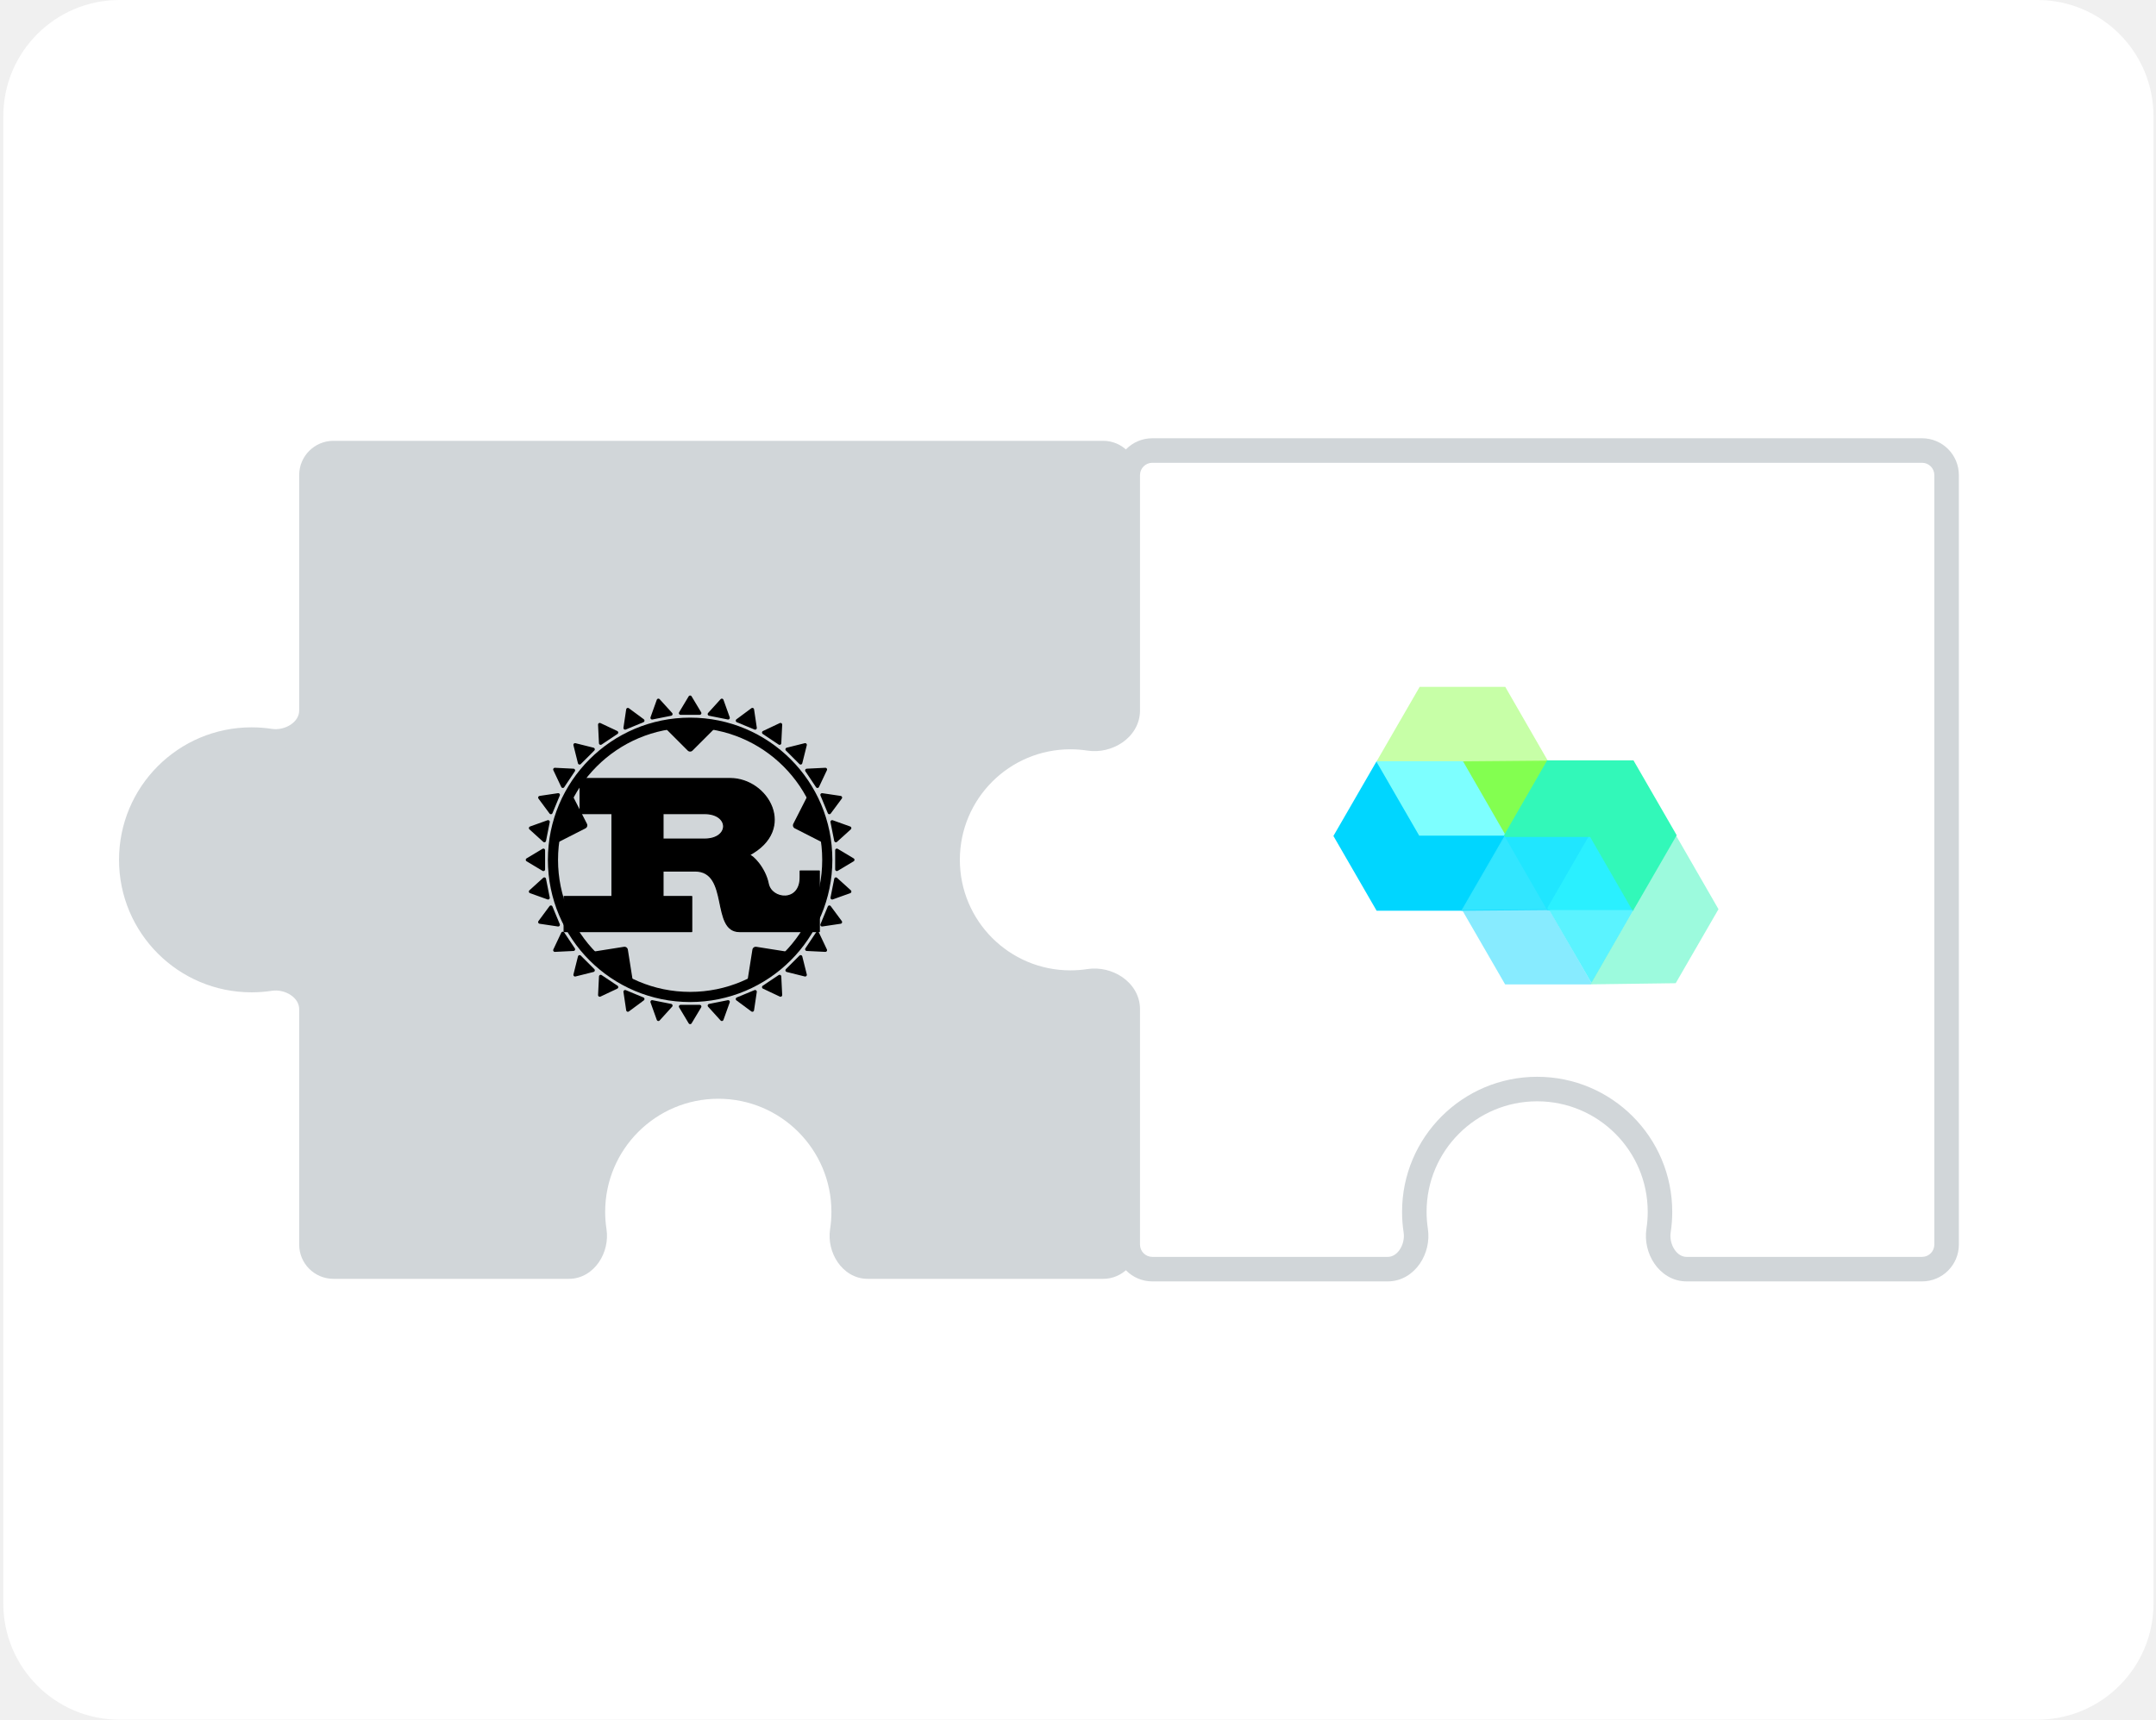
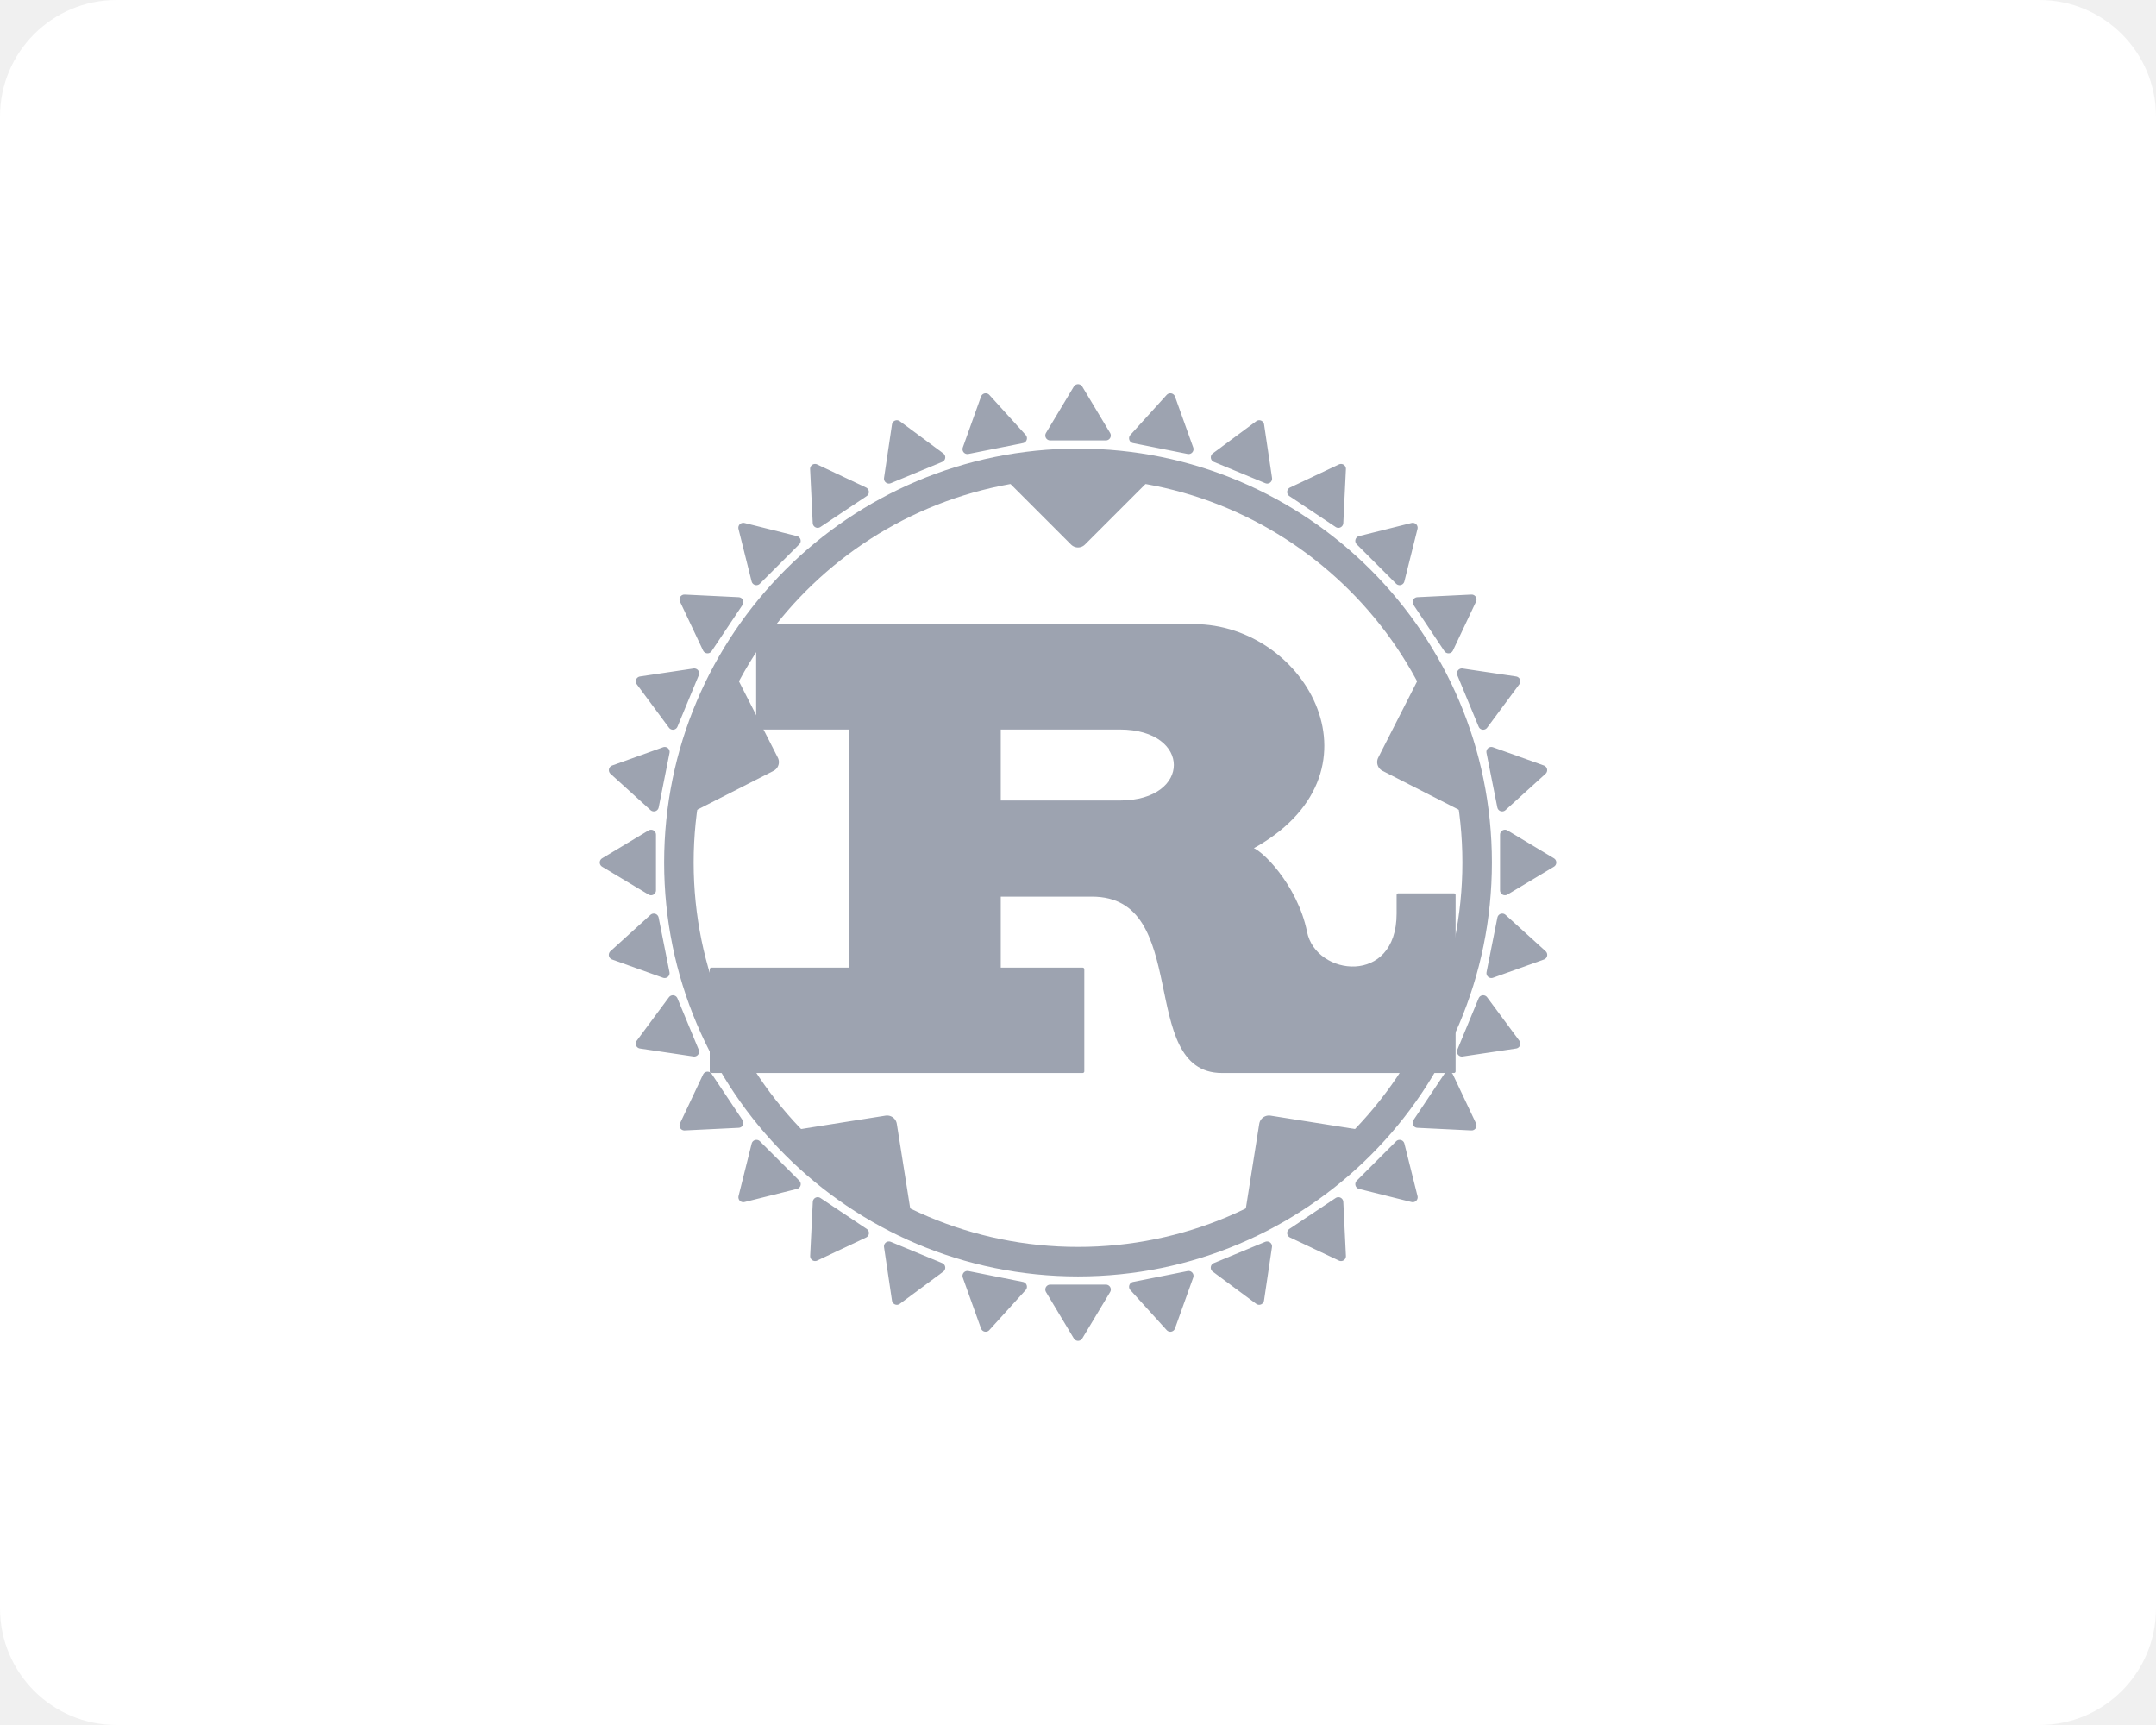
- <svg xmlns="http://www.w3.org/2000/svg" width="371" height="296" viewBox="0 0 371 296" fill="none">
-   <rect x="0.568" width="370" height="296" rx="20" fill="white" />
-   <path fill-rule="evenodd" clip-rule="evenodd" d="M144.492 211.822C144.009 214.97 146.132 218.453 149.316 218.453L189.831 218.453C192.166 218.453 194.059 216.56 194.059 214.225L194.059 81.774C194.059 79.44 192.166 77.547 189.831 77.547L57.38 77.547C55.046 77.547 53.153 79.44 53.153 81.774L53.153 122.286C53.153 125.471 49.67 127.594 46.522 127.11C45.468 126.948 44.387 126.864 43.288 126.864C31.615 126.864 22.152 136.327 22.152 148C22.152 159.673 31.614 169.136 43.288 169.136C44.387 169.136 45.468 169.052 46.522 168.89C49.67 168.407 53.153 170.529 53.153 173.714L53.153 214.225C53.153 216.56 55.046 218.453 57.38 218.453L97.888 218.453C101.073 218.453 103.195 214.97 102.712 211.822C102.55 210.768 102.466 209.689 102.466 208.589C102.466 196.916 111.929 187.454 123.602 187.454C135.275 187.454 144.738 196.916 144.738 208.589C144.738 209.689 144.654 210.768 144.492 211.822Z" fill="#D1D6D9" />
-   <path d="M102.712 211.822L104.363 211.569L102.712 211.822ZM46.522 168.89L46.776 170.541L46.522 168.89ZM46.522 127.11L46.776 125.459L46.522 127.11ZM144.492 211.822L146.143 212.076L144.492 211.822ZM189.831 220.123L149.316 220.123L149.316 216.782L189.831 216.782L189.831 220.123ZM195.729 81.774L195.729 214.225L192.388 214.225L192.388 81.774L195.729 81.774ZM57.38 75.877L189.831 75.877L189.831 79.217L57.38 79.217L57.38 75.877ZM51.483 122.286L51.483 81.774L54.823 81.774L54.823 122.286L51.483 122.286ZM43.288 125.194C44.472 125.194 45.638 125.284 46.776 125.459L46.269 128.761C45.298 128.612 44.302 128.534 43.288 128.534L43.288 125.194ZM20.482 148C20.482 135.405 30.692 125.194 43.288 125.194L43.288 128.534C32.537 128.534 23.822 137.249 23.822 148L20.482 148ZM43.288 170.806C30.692 170.806 20.482 160.595 20.482 148L23.822 148C23.822 158.751 32.537 167.466 43.288 167.466L43.288 170.806ZM46.776 170.541C45.638 170.716 44.472 170.806 43.288 170.806L43.288 167.466C44.302 167.466 45.298 167.388 46.269 167.239L46.776 170.541ZM51.483 214.225L51.483 173.714L54.823 173.714L54.823 214.225L51.483 214.225ZM97.888 220.123L57.38 220.123L57.38 216.782L97.888 216.782L97.888 220.123ZM104.137 208.589C104.137 209.604 104.214 210.598 104.363 211.569L101.061 212.076C100.887 210.938 100.796 209.774 100.796 208.589L104.137 208.589ZM123.602 189.124C112.852 189.124 104.137 197.839 104.137 208.589L100.796 208.589C100.796 195.994 111.007 185.783 123.602 185.783L123.602 189.124ZM143.068 208.589C143.068 197.839 134.353 189.124 123.602 189.124L123.602 185.783C136.198 185.783 146.408 195.994 146.408 208.589L143.068 208.589ZM142.841 211.569C142.99 210.598 143.068 209.604 143.068 208.589L146.408 208.589C146.408 209.774 146.318 210.938 146.143 212.076L142.841 211.569ZM97.888 216.782C98.817 216.782 99.672 216.284 100.299 215.372C100.935 214.446 101.236 213.215 101.061 212.076L104.363 211.569C104.671 213.577 104.153 215.661 103.052 217.263C101.942 218.88 100.143 220.123 97.888 220.123L97.888 216.782ZM54.823 214.225C54.823 215.638 55.968 216.782 57.38 216.782L57.38 220.123C54.123 220.123 51.483 217.483 51.483 214.225L54.823 214.225ZM46.269 167.239C48.277 166.931 50.361 167.449 51.964 168.55C53.58 169.66 54.823 171.458 54.823 173.714L51.483 173.714C51.483 172.784 50.984 171.93 50.072 171.303C49.146 170.667 47.915 170.366 46.776 170.541L46.269 167.239ZM54.823 122.286C54.823 124.542 53.58 126.34 51.964 127.45C50.361 128.551 48.277 129.069 46.269 128.761L46.776 125.459C47.915 125.634 49.146 125.333 50.072 124.697C50.984 124.07 51.483 123.216 51.483 122.286L54.823 122.286ZM57.38 79.217C55.968 79.217 54.823 80.362 54.823 81.774L51.483 81.774C51.483 78.517 54.123 75.877 57.38 75.877L57.38 79.217ZM192.388 81.774C192.388 80.362 191.244 79.217 189.831 79.217L189.831 75.877C193.088 75.877 195.729 78.517 195.729 81.774L192.388 81.774ZM149.316 220.123C147.061 220.123 145.262 218.88 144.152 217.263C143.052 215.661 142.533 213.577 142.841 211.569L146.143 212.076C145.968 213.215 146.27 214.446 146.906 215.372C147.532 216.284 148.387 216.782 149.316 216.782L149.316 220.123ZM189.831 216.782C191.244 216.782 192.388 215.638 192.388 214.225L195.729 214.225C195.729 217.483 193.088 220.123 189.831 220.123L189.831 216.782Z" fill="#D1D6D9" />
-   <path d="M114.09 140.041H121.226C125.617 140.041 125.617 144.432 121.226 144.432H114.09V140.041ZM97.074 160.35H119.03V154.312H114.09V149.921H119.579C125.617 149.921 122.324 160.35 127.264 160.35H140.987V149.921H137.693V151.019C137.693 155.41 132.753 154.861 132.204 152.117C131.655 149.372 129.46 147.177 128.911 147.177C137.144 142.785 132.204 134.003 125.617 134.003H99.819V140.041H105.308V154.312H97.074V160.35Z" fill="black" stroke="black" stroke-width="0.194" stroke-linejoin="round" />
-   <path d="M118.755 171.603C131.791 171.603 142.358 161.035 142.358 148C142.358 134.964 131.791 124.397 118.755 124.397C105.72 124.397 95.152 134.964 95.152 148C95.152 161.035 105.72 171.603 118.755 171.603Z" stroke="black" stroke-width="1.746" />
-   <path d="M144.004 149.646L146.748 148L144.004 146.353V149.646Z" fill="black" stroke="black" stroke-width="0.582" stroke-linejoin="round" />
-   <path d="M143.199 154.541L146.212 153.461L143.842 151.311L143.199 154.541Z" fill="black" stroke="black" stroke-width="0.582" stroke-linejoin="round" />
-   <path d="M141.455 159.184L144.62 158.713L142.715 156.141L141.455 159.184Z" fill="black" stroke="black" stroke-width="0.582" stroke-linejoin="round" />
-   <path d="M138.832 163.397L142.029 163.553L140.662 160.659L138.832 163.397Z" fill="black" stroke="black" stroke-width="0.582" stroke-linejoin="round" />
-   <path d="M135.445 167.019L138.55 167.795L137.773 164.69L135.445 167.019Z" fill="black" stroke="black" stroke-width="0.582" stroke-linejoin="round" />
-   <path d="M131.414 169.909L134.308 171.276L134.152 168.079L131.414 169.909Z" fill="black" stroke="black" stroke-width="0.582" stroke-linejoin="round" />
-   <path d="M126.895 171.958L129.466 173.863L129.938 170.697L126.895 171.958Z" fill="black" stroke="black" stroke-width="0.582" stroke-linejoin="round" />
-   <path d="M122.065 173.086L124.215 175.456L125.295 172.443L122.065 173.086Z" fill="black" stroke="black" stroke-width="0.582" stroke-linejoin="round" />
-   <path d="M117.111 173.25L118.758 175.994L120.404 173.25H117.111Z" fill="black" stroke="black" stroke-width="0.582" stroke-linejoin="round" />
-   <path d="M112.213 172.443L113.293 175.456L115.443 173.085L112.213 172.443Z" fill="black" stroke="black" stroke-width="0.582" stroke-linejoin="round" />
-   <path d="M107.571 170.697L108.042 173.863L110.613 171.958L107.571 170.697Z" fill="black" stroke="black" stroke-width="0.582" stroke-linejoin="round" />
-   <path d="M103.361 168.079L103.206 171.276L106.1 169.909L103.361 168.079Z" fill="black" stroke="black" stroke-width="0.582" stroke-linejoin="round" />
-   <path d="M99.738 164.69L98.961 167.795L102.066 167.018L99.738 164.69Z" fill="black" stroke="black" stroke-width="0.582" stroke-linejoin="round" />
-   <path d="M96.846 160.659L95.479 163.553L98.676 163.397L96.846 160.659Z" fill="black" stroke="black" stroke-width="0.582" stroke-linejoin="round" />
-   <path d="M94.796 156.141L92.891 158.713L96.057 159.184L94.796 156.141Z" fill="black" stroke="black" stroke-width="0.582" stroke-linejoin="round" />
-   <path d="M93.668 151.311L91.297 153.461L94.311 154.541L93.668 151.311Z" fill="black" stroke="black" stroke-width="0.582" stroke-linejoin="round" />
-   <path d="M93.506 146.353L90.761 148L93.506 149.647V146.353Z" fill="black" stroke="black" stroke-width="0.582" stroke-linejoin="round" />
-   <path d="M94.314 141.459L91.301 142.538L93.672 144.689L94.314 141.459Z" fill="black" stroke="black" stroke-width="0.582" stroke-linejoin="round" />
-   <path d="M96.059 136.816L92.893 137.287L94.799 139.859L96.059 136.816Z" fill="black" stroke="black" stroke-width="0.582" stroke-linejoin="round" />
-   <path d="M98.675 132.603L95.479 132.447L96.846 135.341L98.675 132.603Z" fill="black" stroke="black" stroke-width="0.582" stroke-linejoin="round" />
-   <path d="M102.063 128.981L98.958 128.205L99.734 131.31L102.063 128.981Z" fill="black" stroke="black" stroke-width="0.582" stroke-linejoin="round" />
-   <path d="M106.096 126.091L103.202 124.723L103.357 127.92L106.096 126.091Z" fill="black" stroke="black" stroke-width="0.582" stroke-linejoin="round" />
-   <path d="M110.613 124.042L108.041 122.137L107.57 125.302L110.613 124.042Z" fill="black" stroke="black" stroke-width="0.582" stroke-linejoin="round" />
-   <path d="M115.445 122.914L113.294 120.544L112.215 123.557L115.445 122.914Z" fill="black" stroke="black" stroke-width="0.582" stroke-linejoin="round" />
-   <path d="M120.403 122.75L118.756 120.006L117.109 122.75H120.403Z" fill="black" stroke="black" stroke-width="0.582" stroke-linejoin="round" />
-   <path d="M125.295 123.557L124.215 120.544L122.064 122.914L125.295 123.557Z" fill="black" stroke="black" stroke-width="0.582" stroke-linejoin="round" />
-   <path d="M129.941 125.302L129.47 122.137L126.898 124.042L129.941 125.302Z" fill="black" stroke="black" stroke-width="0.582" stroke-linejoin="round" />
-   <path d="M134.152 127.92L134.308 124.724L131.414 126.091L134.152 127.92Z" fill="black" stroke="black" stroke-width="0.582" stroke-linejoin="round" />
-   <path d="M137.772 131.31L138.548 128.205L135.443 128.981L137.772 131.31Z" fill="black" stroke="black" stroke-width="0.582" stroke-linejoin="round" />
-   <path d="M140.664 135.341L142.031 132.447L138.834 132.603L140.664 135.341Z" fill="black" stroke="black" stroke-width="0.582" stroke-linejoin="round" />
-   <path d="M142.715 139.859L144.621 137.287L141.455 136.816L142.715 139.859Z" fill="black" stroke="black" stroke-width="0.582" stroke-linejoin="round" />
-   <path d="M143.838 144.689L146.208 142.538L143.195 141.459L143.838 144.689Z" fill="black" stroke="black" stroke-width="0.582" stroke-linejoin="round" />
-   <path d="M114.912 124.946L118.754 128.788L122.597 124.946H114.912Z" fill="black" stroke="black" stroke-width="1.164" stroke-linejoin="round" />
-   <path d="M139.494 137.222L137.027 142.063L141.869 144.53L139.494 137.222Z" fill="black" stroke="black" stroke-width="1.164" stroke-linejoin="round" />
-   <path d="M135.414 164.393L130.047 163.543L129.197 168.91L135.414 164.393Z" fill="black" stroke="black" stroke-width="1.164" stroke-linejoin="round" />
-   <path d="M108.314 168.91L107.464 163.543L102.097 164.393L108.314 168.91Z" fill="black" stroke="black" stroke-width="1.164" stroke-linejoin="round" />
-   <path d="M95.643 144.53L100.484 142.063L98.017 137.222L95.643 144.53Z" fill="black" stroke="black" stroke-width="1.164" stroke-linejoin="round" />
-   <path fill-rule="evenodd" clip-rule="evenodd" d="M194.061 81.774C194.061 79.44 195.954 77.547 198.288 77.547L330.74 77.547C333.074 77.547 334.967 79.44 334.967 81.774L334.967 214.226C334.967 216.56 333.074 218.453 330.74 218.453L290.224 218.453C287.04 218.453 284.917 214.97 285.4 211.822C285.562 210.768 285.646 209.689 285.646 208.589C285.646 196.916 276.183 187.453 264.51 187.453C252.837 187.453 243.374 196.916 243.374 208.589C243.374 209.689 243.458 210.768 243.62 211.822C244.103 214.97 241.98 218.453 238.796 218.453L198.288 218.453C195.954 218.453 194.061 216.56 194.061 214.226L194.061 173.714C194.061 170.529 190.578 168.407 187.43 168.89C186.376 169.052 185.296 169.136 184.196 169.136C172.523 169.136 163.06 159.673 163.06 148C163.06 136.327 172.523 126.864 184.196 126.864C185.296 126.864 186.376 126.948 187.43 127.11C190.578 127.593 194.061 125.471 194.061 122.286L194.061 81.774Z" fill="white" />
-   <path d="M187.43 168.89L187.751 170.976L187.43 168.89ZM198.288 218.453L198.288 216.343L198.288 218.453ZM243.62 211.822L245.705 211.502L243.62 211.822ZM238.796 218.453L238.796 220.563L238.796 218.453ZM187.43 127.11L187.751 125.024L187.43 127.11ZM330.74 75.437L198.288 75.437L198.288 79.657L330.74 79.657L330.74 75.437ZM337.077 214.226L337.077 81.774L332.857 81.774L332.857 214.226L337.077 214.226ZM290.224 220.563L330.74 220.563L330.74 216.343L290.224 216.343L290.224 220.563ZM283.536 208.589C283.536 209.581 283.46 210.554 283.314 211.502L287.486 212.142C287.664 210.983 287.756 209.796 287.756 208.589L283.536 208.589ZM264.51 189.564C275.018 189.564 283.536 198.082 283.536 208.589L287.756 208.589C287.756 195.751 277.348 185.343 264.51 185.343L264.51 189.564ZM245.484 208.589C245.484 198.082 254.002 189.564 264.51 189.564L264.51 185.343C251.672 185.343 241.264 195.751 241.264 208.589L245.484 208.589ZM245.705 211.502C245.56 210.554 245.484 209.581 245.484 208.589L241.264 208.589C241.264 209.796 241.356 210.983 241.534 212.142L245.705 211.502ZM198.288 220.563L238.796 220.563L238.796 216.343L198.288 216.343L198.288 220.563ZM191.951 173.714L191.951 214.226L196.171 214.226L196.171 173.714L191.951 173.714ZM184.196 171.246C185.403 171.246 186.59 171.154 187.751 170.976L187.11 166.804C186.161 166.95 185.188 167.026 184.196 167.026L184.196 171.246ZM160.95 148C160.95 160.838 171.357 171.246 184.196 171.246L184.196 167.026C173.688 167.026 165.17 158.508 165.17 148L160.95 148ZM184.196 124.754C171.357 124.754 160.95 135.162 160.95 148L165.17 148C165.17 137.492 173.688 128.974 184.196 128.974L184.196 124.754ZM187.751 125.024C186.59 124.846 185.403 124.754 184.196 124.754L184.196 128.974C185.188 128.974 186.161 129.05 187.11 129.196L187.751 125.024ZM191.951 81.774L191.951 122.286L196.171 122.286L196.171 81.774L191.951 81.774ZM196.171 173.714C196.171 171.284 194.83 169.361 193.121 168.187C191.429 167.025 189.233 166.478 187.11 166.804L187.751 170.976C188.776 170.818 189.894 171.091 190.731 171.666C191.551 172.229 191.951 172.959 191.951 173.714L196.171 173.714ZM198.288 216.343C197.119 216.343 196.171 215.395 196.171 214.226L191.951 214.226C191.951 217.726 194.788 220.563 198.288 220.563L198.288 216.343ZM290.224 216.343C289.469 216.343 288.739 215.943 288.176 215.123C287.601 214.286 287.328 213.167 287.486 212.142L283.314 211.502C282.989 213.625 283.536 215.821 284.697 217.513C285.871 219.221 287.794 220.563 290.224 220.563L290.224 216.343ZM241.534 212.142C241.691 213.167 241.419 214.286 240.844 215.123C240.281 215.943 239.551 216.343 238.796 216.343L238.796 220.563C241.226 220.563 243.149 219.221 244.323 217.513C245.484 215.821 246.031 213.625 245.705 211.502L241.534 212.142ZM187.11 129.196C189.233 129.522 191.429 128.975 193.121 127.813C194.83 126.639 196.171 124.716 196.171 122.286L191.951 122.286C191.951 123.041 191.551 123.771 190.731 124.334C189.894 124.909 188.776 125.182 187.751 125.024L187.11 129.196ZM332.857 214.226C332.857 215.395 331.909 216.343 330.74 216.343L330.74 220.563C334.24 220.563 337.077 217.726 337.077 214.226L332.857 214.226ZM198.288 75.437C194.788 75.437 191.951 78.274 191.951 81.774L196.171 81.774C196.171 80.605 197.119 79.657 198.288 79.657L198.288 75.437ZM330.74 79.657C331.909 79.657 332.857 80.605 332.857 81.774L337.077 81.774C337.077 78.274 334.24 75.437 330.74 75.437L330.74 79.657Z" fill="#D1D6D9" />
-   <path d="M266.281 131.036L258.969 143.727H258.92L251.682 131.16L266.281 131.036Z" fill="#83FF50" stroke="#83FF50" stroke-width="0.248" stroke-miterlimit="5.333" />
-   <mask id="mask0_1646_811" style="mask-type:luminance" maskUnits="userSpaceOnUse" x="232" y="116" width="40" height="18">
-     <path d="M271.275 133.32H232.012V116.043H271.275V133.32Z" fill="white" />
-   </mask>
-   <g mask="url(#mask0_1646_811)">
-     <g opacity="0.83">
-       <path d="M266.356 130.965L266.331 131.014H266.306V131.039L251.682 131.163V131.138H237.033L236.934 130.965L244.295 118.224H259.019L266.356 130.965Z" fill="#96FF5B" fill-opacity="0.647" />
-     </g>
-   </g>
-   <path d="M266.321 131.017L259.009 143.708H258.984L266.297 131.017H266.321Z" fill="white" />
-   <path d="M259.016 143.892L258.991 143.941L251.654 156.632H236.956L229.594 143.892L236.956 131.151H237.03L244.268 143.718H258.917L259.016 143.892Z" fill="#00D6FF" stroke="#00D6FF" stroke-width="0.248" stroke-miterlimit="5.333" />
-   <path d="M258.911 143.717H244.286L237.023 131.149H251.673L258.911 143.717Z" fill="#7DFFFF" stroke="#7DFFFF" stroke-width="0.248" stroke-miterlimit="5.333" />
-   <path d="M266.39 156.318L266.514 156.516H266.29L260.713 156.566L251.666 156.64L259.003 143.949H273.553L266.39 156.318Z" fill="#32E6FF" stroke="#32E6FF" stroke-width="0.248" stroke-miterlimit="5.333" />
-   <mask id="mask1_1646_811" style="mask-type:luminance" maskUnits="userSpaceOnUse" x="247" y="139" width="31" height="35">
-     <path d="M277.624 173.698H247.904V139.69H277.624V173.698Z" fill="white" />
-   </mask>
-   <g mask="url(#mask1_1646_811)">
-     <g opacity="0.86">
-       <path d="M273.92 169.069L273.697 169.441H258.999L251.637 156.7L251.662 156.651L258.999 143.96H259.023L251.686 156.626L260.734 156.552L266.336 156.502H266.559L273.772 169.069H273.92Z" fill="#00D5FF" fill-opacity="0.545" />
-     </g>
-   </g>
-   <path d="M266.394 156.318L266.518 156.516H266.295L259.057 143.949H273.557L266.394 156.318Z" fill="#20E6FF" stroke="#20E6FF" stroke-width="0.248" stroke-miterlimit="5.333" />
-   <path d="M280.939 156.516H266.513L266.389 156.318L273.527 143.949H273.676L280.939 156.516Z" fill="#2AF0FF" stroke="#2AF0FF" stroke-width="0.248" stroke-miterlimit="5.333" />
-   <mask id="mask2_1646_811" style="mask-type:luminance" maskUnits="userSpaceOnUse" x="264" y="154" width="20" height="18">
-     <path d="M283.493 171.17H264.109V154.439H283.493V171.17Z" fill="white" />
-   </mask>
-   <g mask="url(#mask2_1646_811)">
-     <g opacity="0.95">
-       <path d="M281.057 156.691L273.918 169.059H273.769L266.531 156.517H280.957L281.057 156.691Z" fill="#29EFFF" fill-opacity="0.8" />
-     </g>
-   </g>
-   <path d="M288.376 143.769L281.014 156.509H280.939L273.702 143.942H259.052L258.953 143.769L258.978 143.719L266.29 131.028V131.003H281.014L288.252 143.545L288.376 143.769Z" fill="#32F8B9" stroke="#32F8B9" stroke-width="0.248" stroke-miterlimit="5.333" />
-   <mask id="mask3_1646_811" style="mask-type:luminance" maskUnits="userSpaceOnUse" x="269" y="139" width="31" height="35">
-     <path d="M299.413 173.696H269.99V139.465H299.413V173.696Z" fill="white" />
-   </mask>
-   <g mask="url(#mask3_1646_811)">
-     <g opacity="0.85">
-       <path d="M295.715 156.495L288.353 169.236L273.654 169.434L280.942 156.867L280.843 156.694H280.917L288.279 143.953L288.155 143.755H288.378L295.715 156.495Z" fill="#32F6B8" fill-opacity="0.565" />
-     </g>
-   </g>
+ <svg xmlns="http://www.w3.org/2000/svg" width="370" height="296" viewBox="0 0 370 296" fill="none">
+   <rect width="370" height="296" rx="20" fill="white" />
+   <path d="M171.465 124.904H192.173C204.916 124.904 204.916 137.647 192.173 137.647H171.465V124.904ZM122.086 183.841H185.801V166.319H171.465V153.576H187.394C204.916 153.576 195.359 183.841 209.694 183.841H249.517V153.576H239.959V156.762C239.959 169.505 225.623 167.912 224.03 159.947C222.438 151.983 216.066 145.611 214.473 145.611C238.366 132.868 224.03 107.382 204.916 107.382H130.05V124.904H145.979V166.319H122.086V183.841Z" fill="#9DA3B0" stroke="#9DA3B0" stroke-width="0.563" stroke-linejoin="round" />
+   <path d="M185.004 216.494C222.832 216.494 253.498 185.828 253.498 148C253.498 110.172 222.832 79.506 185.004 79.506C147.176 79.506 116.51 110.172 116.51 148C116.51 185.828 147.176 216.494 185.004 216.494Z" stroke="#9DA3B0" stroke-width="5.065" />
+   <path d="M258.273 152.778L266.238 148L258.273 143.221V152.778Z" fill="#9DA3B0" stroke="#9DA3B0" stroke-width="1.688" stroke-linejoin="round" />
+   <path d="M255.938 166.982L264.682 163.849L257.803 157.608L255.938 166.982Z" fill="#9DA3B0" stroke="#9DA3B0" stroke-width="1.688" stroke-linejoin="round" />
+   <path d="M250.876 180.455L260.063 179.088L254.533 171.625L250.876 180.455Z" fill="#9DA3B0" stroke="#9DA3B0" stroke-width="1.688" stroke-linejoin="round" />
+   <path d="M243.266 192.682L252.543 193.133L248.576 184.735L243.266 192.682Z" fill="#9DA3B0" stroke="#9DA3B0" stroke-width="1.688" stroke-linejoin="round" />
+   <path d="M233.435 203.191L242.446 205.444L240.193 196.433L233.435 203.191Z" fill="#9DA3B0" stroke="#9DA3B0" stroke-width="1.688" stroke-linejoin="round" />
+   <path d="M221.739 211.579L230.137 215.547L229.686 206.27L221.739 211.579Z" fill="#9DA3B0" stroke="#9DA3B0" stroke-width="1.688" stroke-linejoin="round" />
+   <path d="M208.623 217.524L216.086 223.053L217.453 213.867L208.623 217.524Z" fill="#9DA3B0" stroke="#9DA3B0" stroke-width="1.688" stroke-linejoin="round" />
+   <path d="M194.607 220.797L200.847 227.677L203.98 218.933L194.607 220.797Z" fill="#9DA3B0" stroke="#9DA3B0" stroke-width="1.688" stroke-linejoin="round" />
+   <path d="M180.232 221.273L185.01 229.237L189.789 221.273H180.232Z" fill="#9DA3B0" stroke="#9DA3B0" stroke-width="1.688" stroke-linejoin="round" />
+   <path d="M166.019 218.932L169.152 227.676L175.393 220.797L166.019 218.932Z" fill="#9DA3B0" stroke="#9DA3B0" stroke-width="1.688" stroke-linejoin="round" />
+   <path d="M152.547 213.867L153.914 223.054L161.377 217.524L152.547 213.867Z" fill="#9DA3B0" stroke="#9DA3B0" stroke-width="1.688" stroke-linejoin="round" />
+   <path d="M140.331 206.269L139.879 215.546L148.277 211.579L140.331 206.269Z" fill="#9DA3B0" stroke="#9DA3B0" stroke-width="1.688" stroke-linejoin="round" />
+   <path d="M129.816 196.433L127.564 205.443L136.574 203.191L129.816 196.433Z" fill="#9DA3B0" stroke="#9DA3B0" stroke-width="1.688" stroke-linejoin="round" />
+   <path d="M121.425 184.736L117.457 193.134L126.734 192.682L121.425 184.736Z" fill="#9DA3B0" stroke="#9DA3B0" stroke-width="1.688" stroke-linejoin="round" />
+   <path d="M115.477 171.625L109.948 179.088L119.135 180.455L115.477 171.625Z" fill="#9DA3B0" stroke="#9DA3B0" stroke-width="1.688" stroke-linejoin="round" />
+   <path d="M112.202 157.608L105.323 163.849L114.066 166.982L112.202 157.608Z" fill="#9DA3B0" stroke="#9DA3B0" stroke-width="1.688" stroke-linejoin="round" />
+   <path d="M111.732 143.222L103.768 148.001L111.732 152.779V143.222Z" fill="#9DA3B0" stroke="#9DA3B0" stroke-width="1.688" stroke-linejoin="round" />
+   <path d="M114.077 129.019L105.334 132.152L112.213 138.392L114.077 129.019Z" fill="#9DA3B0" stroke="#9DA3B0" stroke-width="1.688" stroke-linejoin="round" />
+   <path d="M119.142 115.545L109.955 116.912L115.484 124.375L119.142 115.545Z" fill="#9DA3B0" stroke="#9DA3B0" stroke-width="1.688" stroke-linejoin="round" />
+   <path d="M126.734 103.319L117.457 102.868L121.424 111.266L126.734 103.319Z" fill="#9DA3B0" stroke="#9DA3B0" stroke-width="1.688" stroke-linejoin="round" />
+   <path d="M136.565 92.81L127.554 90.557L129.807 99.568L136.565 92.81Z" fill="#9DA3B0" stroke="#9DA3B0" stroke-width="1.688" stroke-linejoin="round" />
+   <path d="M148.267 84.421L139.869 80.454L140.32 89.731L148.267 84.421Z" fill="#9DA3B0" stroke="#9DA3B0" stroke-width="1.688" stroke-linejoin="round" />
+   <path d="M161.377 78.476L153.914 72.947L152.547 82.134L161.377 78.476Z" fill="#9DA3B0" stroke="#9DA3B0" stroke-width="1.688" stroke-linejoin="round" />
+   <path d="M175.397 75.203L169.156 68.324L166.023 77.068L175.397 75.203Z" fill="#9DA3B0" stroke="#9DA3B0" stroke-width="1.688" stroke-linejoin="round" />
+   <path d="M189.786 74.727L185.007 66.763L180.229 74.727H189.786Z" fill="#9DA3B0" stroke="#9DA3B0" stroke-width="1.688" stroke-linejoin="round" />
+   <path d="M203.981 77.068L200.848 68.324L194.607 75.203L203.981 77.068Z" fill="#9DA3B0" stroke="#9DA3B0" stroke-width="1.688" stroke-linejoin="round" />
+   <path d="M217.465 82.134L216.098 72.947L208.635 78.476L217.465 82.134Z" fill="#9DA3B0" stroke="#9DA3B0" stroke-width="1.688" stroke-linejoin="round" />
+   <path d="M229.685 89.731L230.136 80.454L221.738 84.421L229.685 89.731Z" fill="#9DA3B0" stroke="#9DA3B0" stroke-width="1.688" stroke-linejoin="round" />
+   <path d="M240.19 99.568L242.442 90.557L233.432 92.81L240.19 99.568Z" fill="#9DA3B0" stroke="#9DA3B0" stroke-width="1.688" stroke-linejoin="round" />
+   <path d="M248.581 111.266L252.549 102.868L243.271 103.319L248.581 111.266Z" fill="#9DA3B0" stroke="#9DA3B0" stroke-width="1.688" stroke-linejoin="round" />
+   <path d="M254.534 124.375L260.064 116.912L250.877 115.545L254.534 124.375Z" fill="#9DA3B0" stroke="#9DA3B0" stroke-width="1.688" stroke-linejoin="round" />
+   <path d="M257.792 138.392L264.671 132.151L255.928 129.018L257.792 138.392Z" fill="#9DA3B0" stroke="#9DA3B0" stroke-width="1.688" stroke-linejoin="round" />
+   <path d="M173.85 81.099L185 92.25L196.15 81.099H173.85Z" fill="#9DA3B0" stroke="#9DA3B0" stroke-width="3.377" stroke-linejoin="round" />
+   <path d="M245.186 116.723L238.027 130.773L252.077 137.932L245.186 116.723Z" fill="#9DA3B0" stroke="#9DA3B0" stroke-width="3.377" stroke-linejoin="round" />
+   <path d="M233.346 195.571L217.771 193.104L215.304 208.679L233.346 195.571Z" fill="#9DA3B0" stroke="#9DA3B0" stroke-width="3.377" stroke-linejoin="round" />
+   <path d="M154.705 208.679L152.238 193.104L136.664 195.571L154.705 208.679Z" fill="#9DA3B0" stroke="#9DA3B0" stroke-width="3.377" stroke-linejoin="round" />
+   <path d="M117.932 137.932L131.982 130.773L124.823 116.723L117.932 137.932Z" fill="#9DA3B0" stroke="#9DA3B0" stroke-width="3.377" stroke-linejoin="round" />
</svg>
